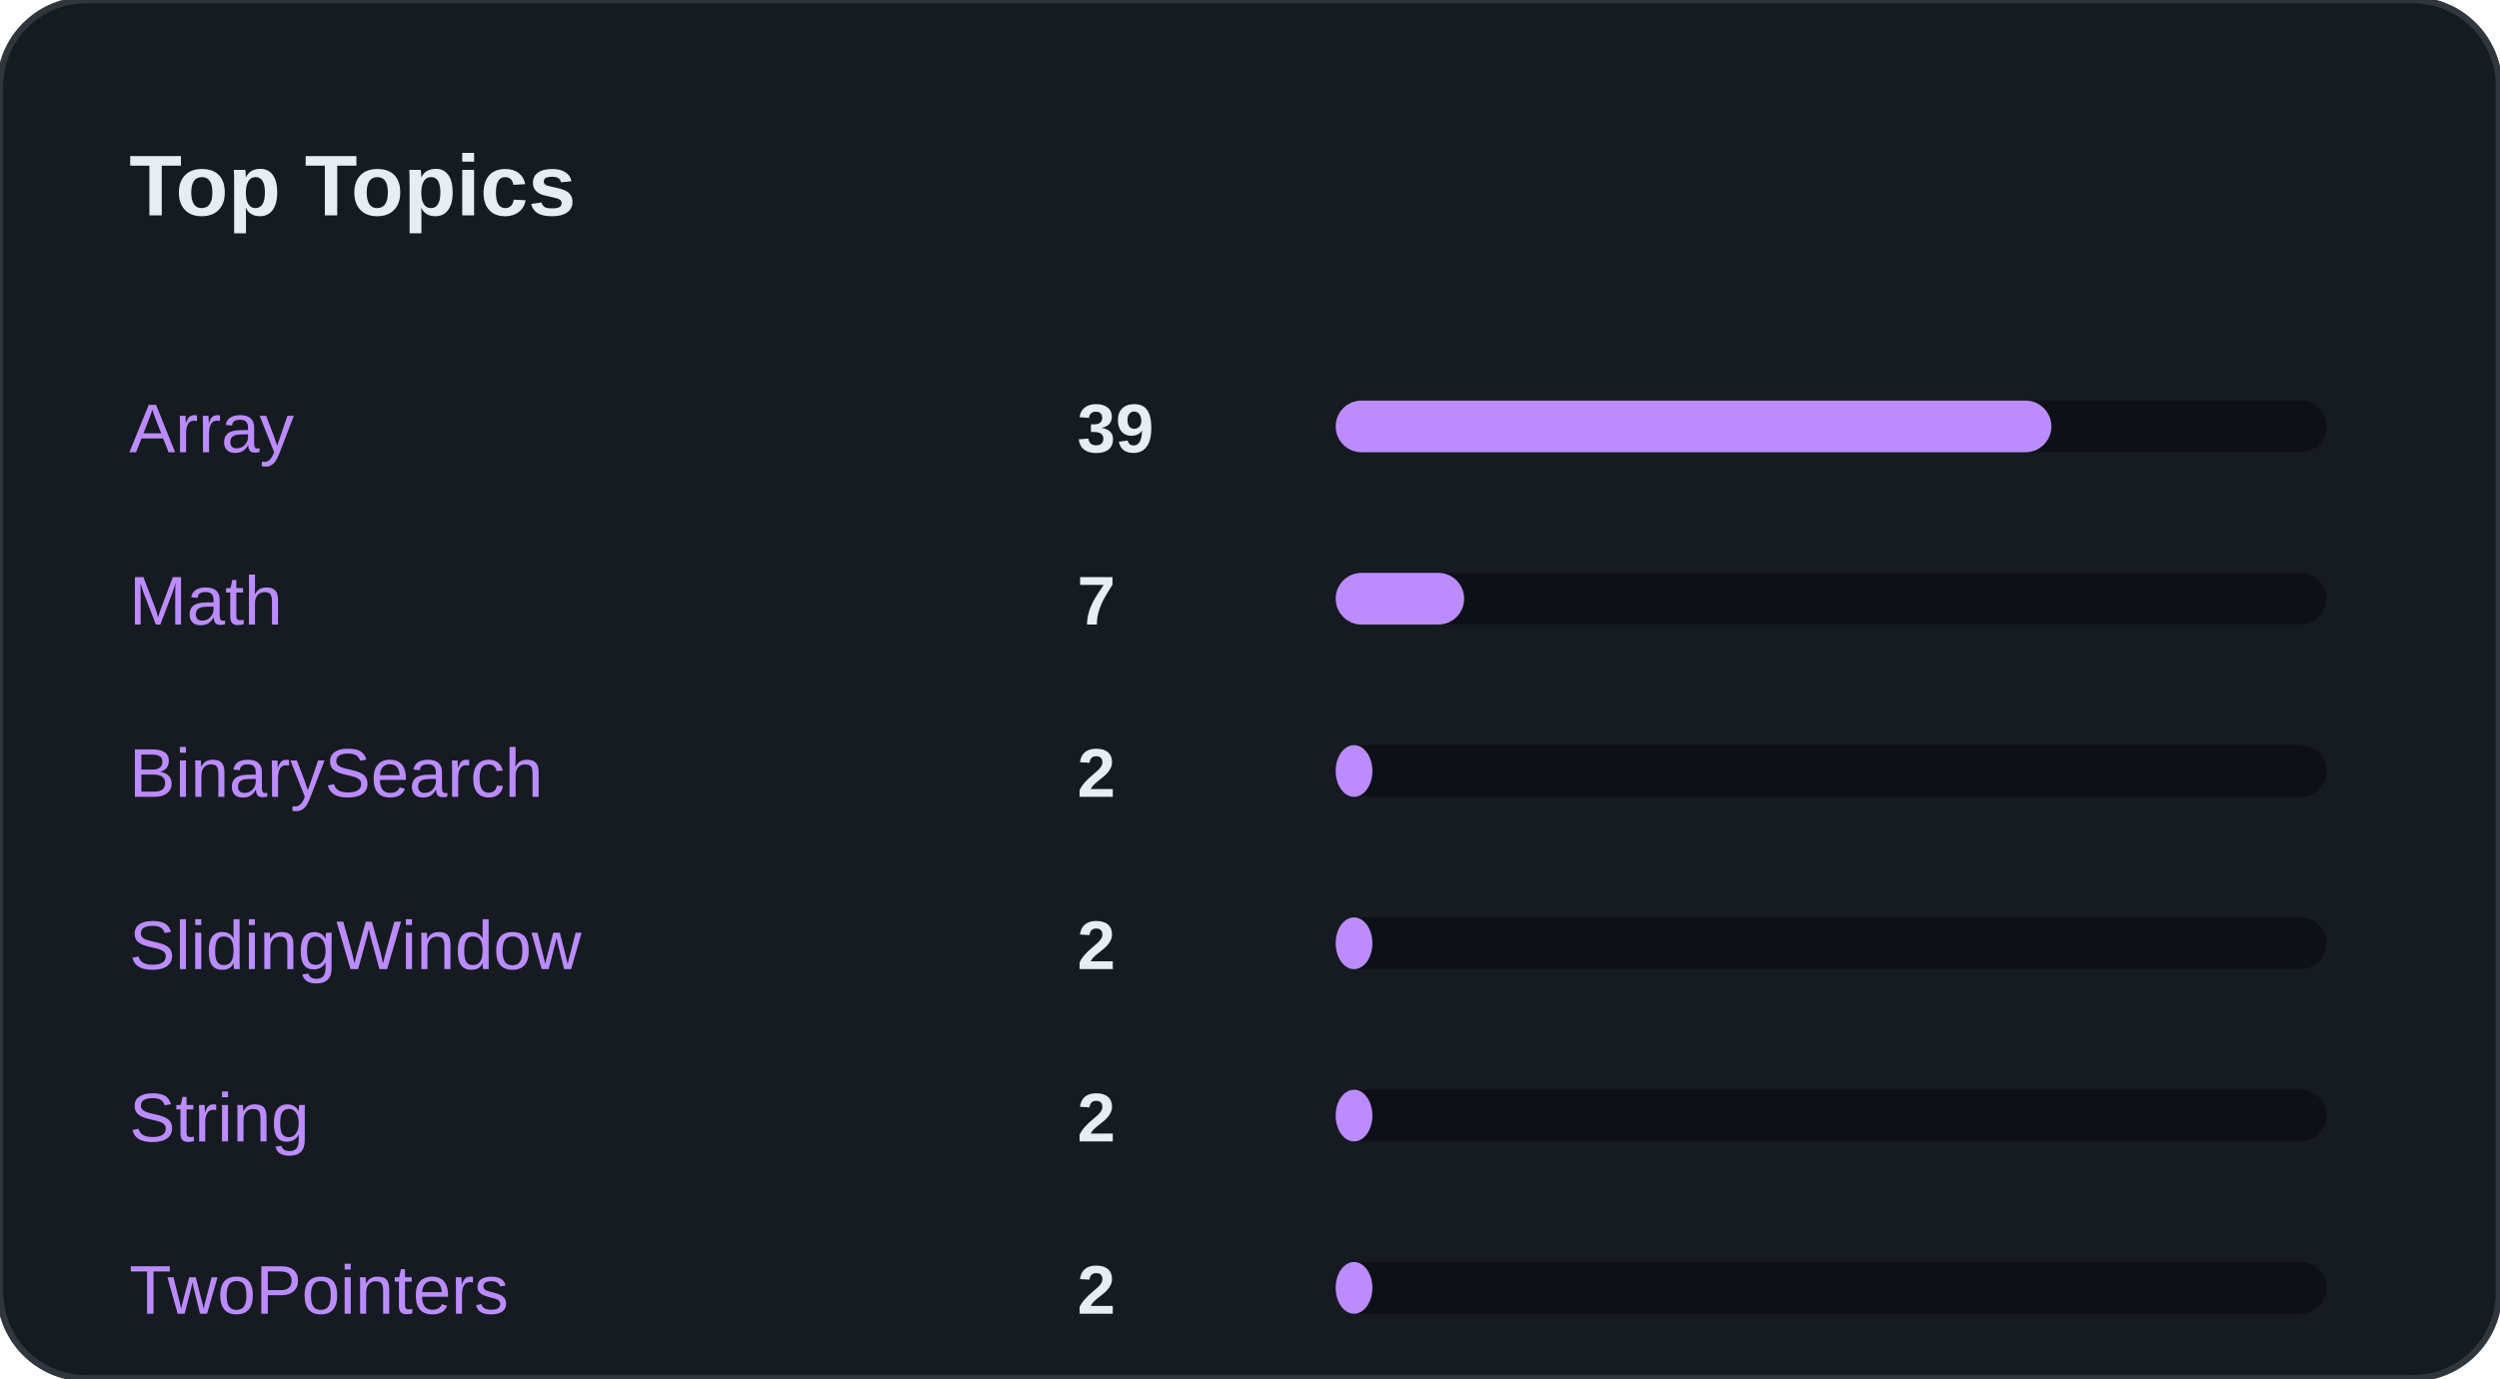
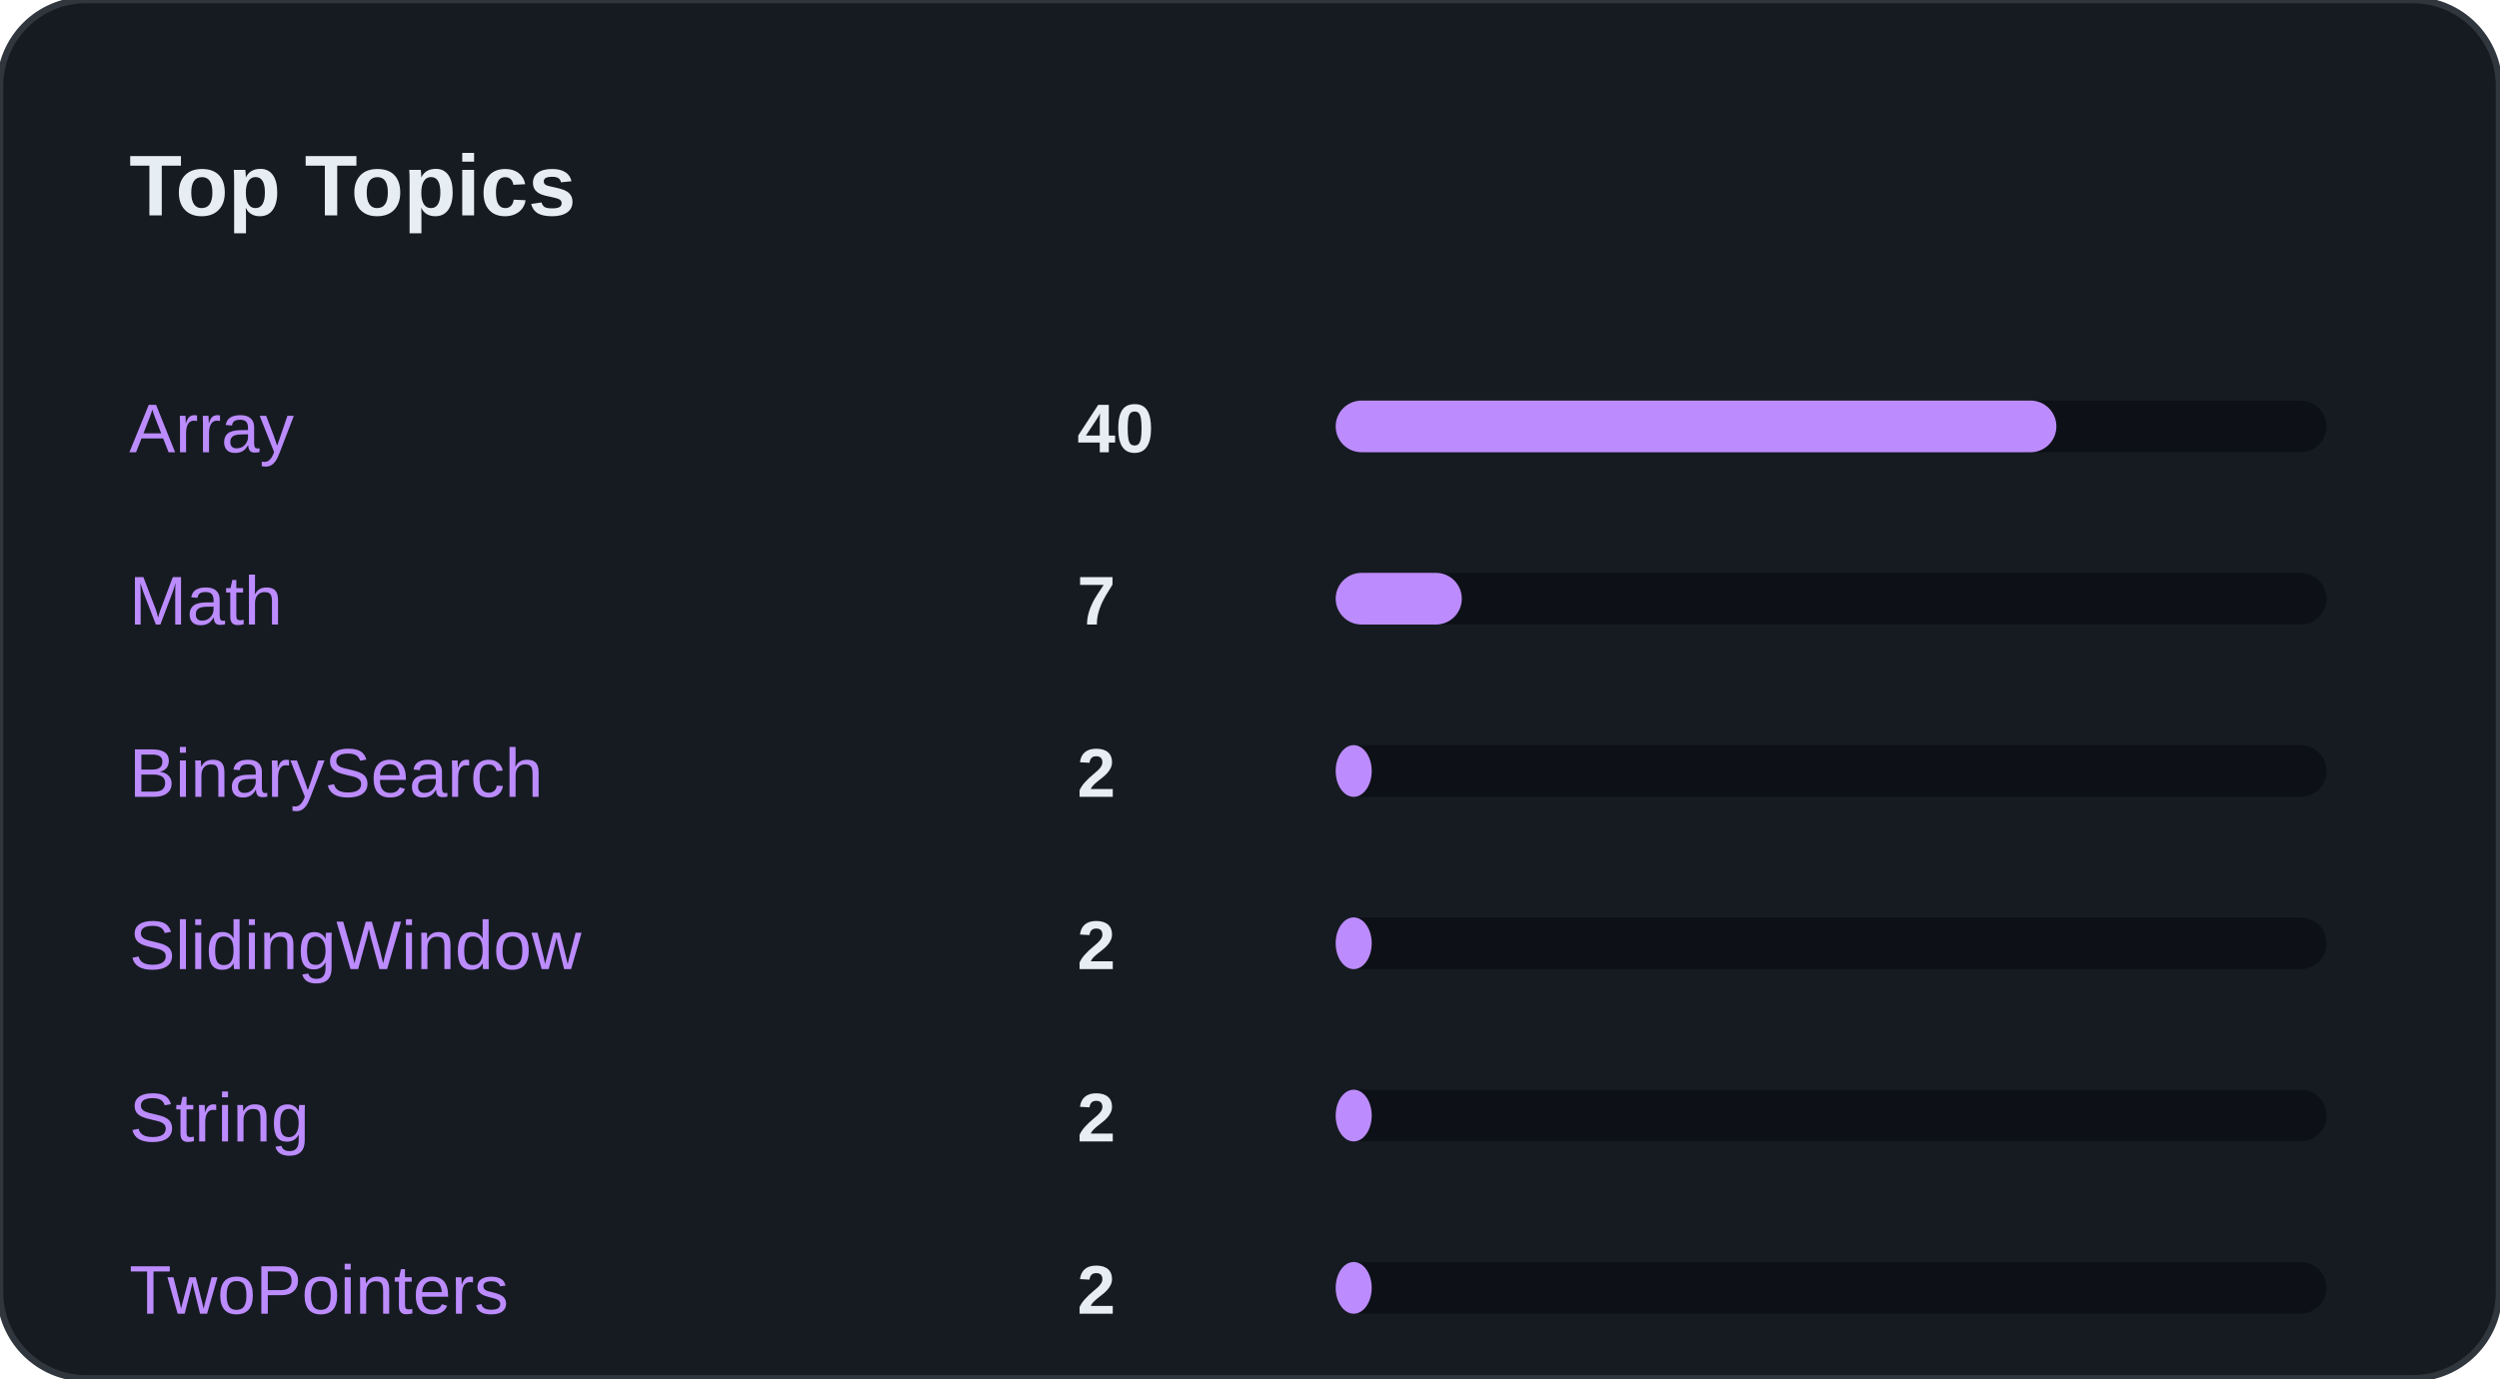
<svg xmlns="http://www.w3.org/2000/svg" width="100%" viewBox="0 0 580 320" preserveAspectRatio="xMidYMid meet">
  <rect width="580" height="320" rx="20" fill="#161B22" stroke="#30363D" stroke-width="1.5" />
  <text x="30" y="50" font-family="Segoe UI, Arial, sans-serif" font-size="20" font-weight="bold" fill="#E6EDF3">Top Topics</text>
  <text x="30" y="105" font-family="Segoe UI, Arial, sans-serif" font-size="16" fill="#BC8CFF">Array</text>
-   <text x="250" y="105" font-family="Segoe UI, Arial, sans-serif" font-size="16" font-weight="bold" fill="#E6EDF3">39</text>
+   <text x="250" y="105" font-family="Segoe UI, Arial, sans-serif" font-size="16" font-weight="bold" fill="#E6EDF3">40</text>
  <rect x="310" y="93" width="230" height="12" rx="6" fill="#0D1117" />
-   <rect x="310" y="93" width="166.111" height="12" rx="6" fill="#BC8CFF" />
+   <rect x="310" y="93" width="167.273" height="12" rx="6" fill="#BC8CFF" />
  <text x="30" y="145" font-family="Segoe UI, Arial, sans-serif" font-size="16" fill="#BC8CFF">Math</text>
  <text x="250" y="145" font-family="Segoe UI, Arial, sans-serif" font-size="16" font-weight="bold" fill="#E6EDF3">7</text>
  <rect x="310" y="133" width="230" height="12" rx="6" fill="#0D1117" />
-   <rect x="310" y="133" width="29.815" height="12" rx="6" fill="#BC8CFF" />
+   <rect x="310" y="133" width="29.273" height="12" rx="6" fill="#BC8CFF" />
  <text x="30" y="185" font-family="Segoe UI, Arial, sans-serif" font-size="16" fill="#BC8CFF">BinarySearch</text>
  <text x="250" y="185" font-family="Segoe UI, Arial, sans-serif" font-size="16" font-weight="bold" fill="#E6EDF3">2</text>
  <rect x="310" y="173" width="230" height="12" rx="6" fill="#0D1117" />
-   <rect x="310" y="173" width="8.519" height="12" rx="6" fill="#BC8CFF" />
+   <rect x="310" y="173" width="8.364" height="12" rx="6" fill="#BC8CFF" />
  <text x="30" y="225" font-family="Segoe UI, Arial, sans-serif" font-size="16" fill="#BC8CFF">SlidingWindow</text>
  <text x="250" y="225" font-family="Segoe UI, Arial, sans-serif" font-size="16" font-weight="bold" fill="#E6EDF3">2</text>
  <rect x="310" y="213" width="230" height="12" rx="6" fill="#0D1117" />
-   <rect x="310" y="213" width="8.519" height="12" rx="6" fill="#BC8CFF" />
+   <rect x="310" y="213" width="8.364" height="12" rx="6" fill="#BC8CFF" />
  <text x="30" y="265" font-family="Segoe UI, Arial, sans-serif" font-size="16" fill="#BC8CFF">String</text>
  <text x="250" y="265" font-family="Segoe UI, Arial, sans-serif" font-size="16" font-weight="bold" fill="#E6EDF3">2</text>
  <rect x="310" y="253" width="230" height="12" rx="6" fill="#0D1117" />
-   <rect x="310" y="253" width="8.519" height="12" rx="6" fill="#BC8CFF" />
+   <rect x="310" y="253" width="8.364" height="12" rx="6" fill="#BC8CFF" />
  <text x="30" y="305" font-family="Segoe UI, Arial, sans-serif" font-size="16" fill="#BC8CFF">TwoPointers</text>
  <text x="250" y="305" font-family="Segoe UI, Arial, sans-serif" font-size="16" font-weight="bold" fill="#E6EDF3">2</text>
  <rect x="310" y="293" width="230" height="12" rx="6" fill="#0D1117" />
-   <rect x="310" y="293" width="8.519" height="12" rx="6" fill="#BC8CFF" />
+   <rect x="310" y="293" width="8.364" height="12" rx="6" fill="#BC8CFF" />
</svg>
